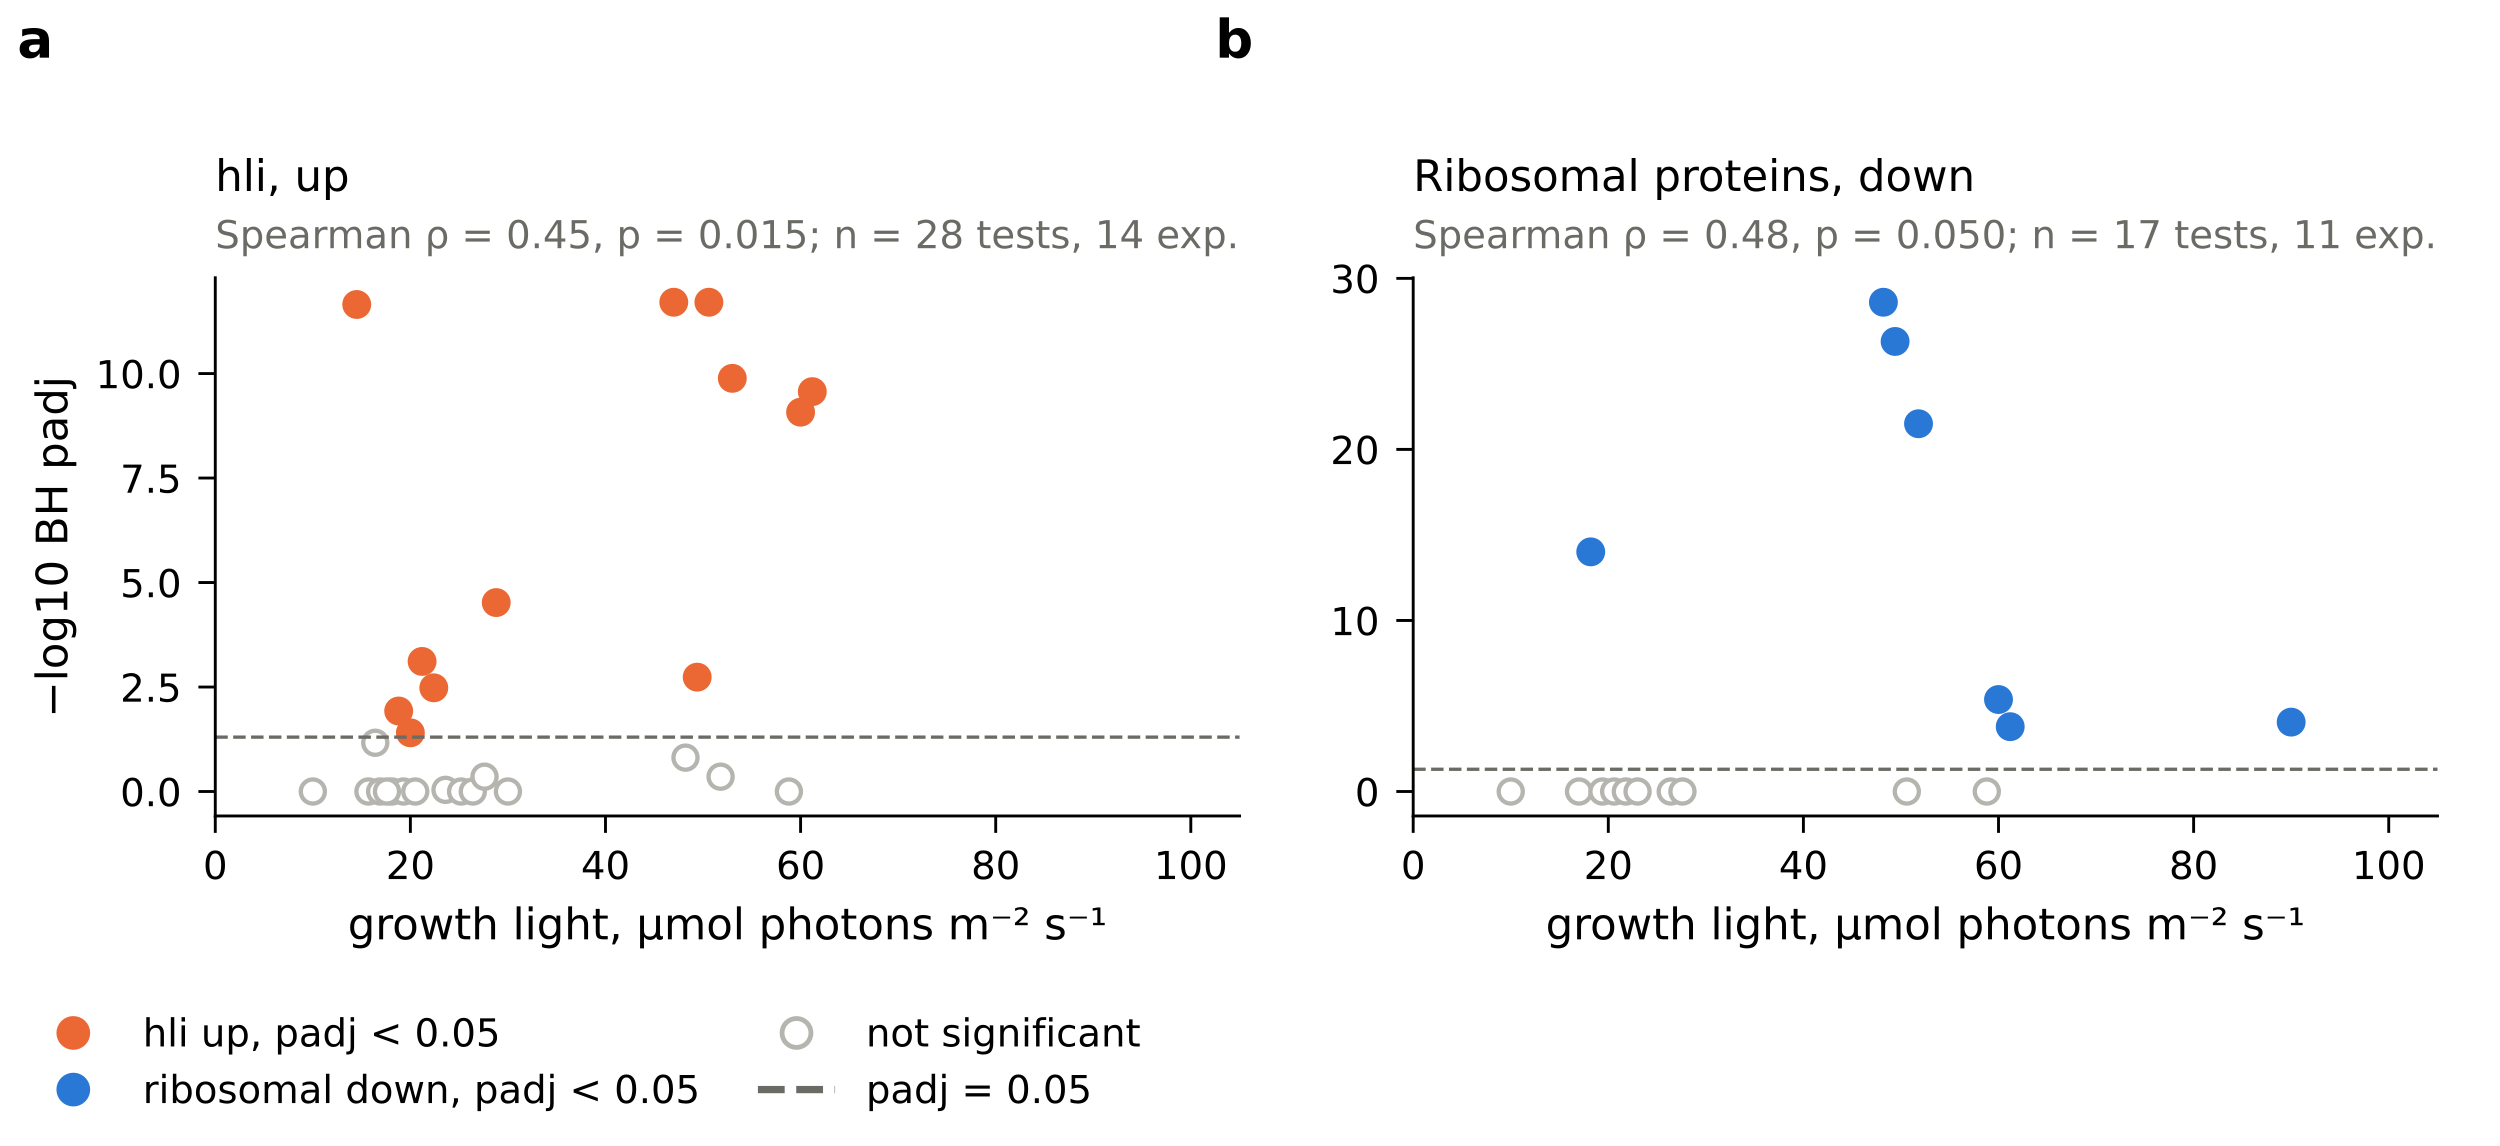
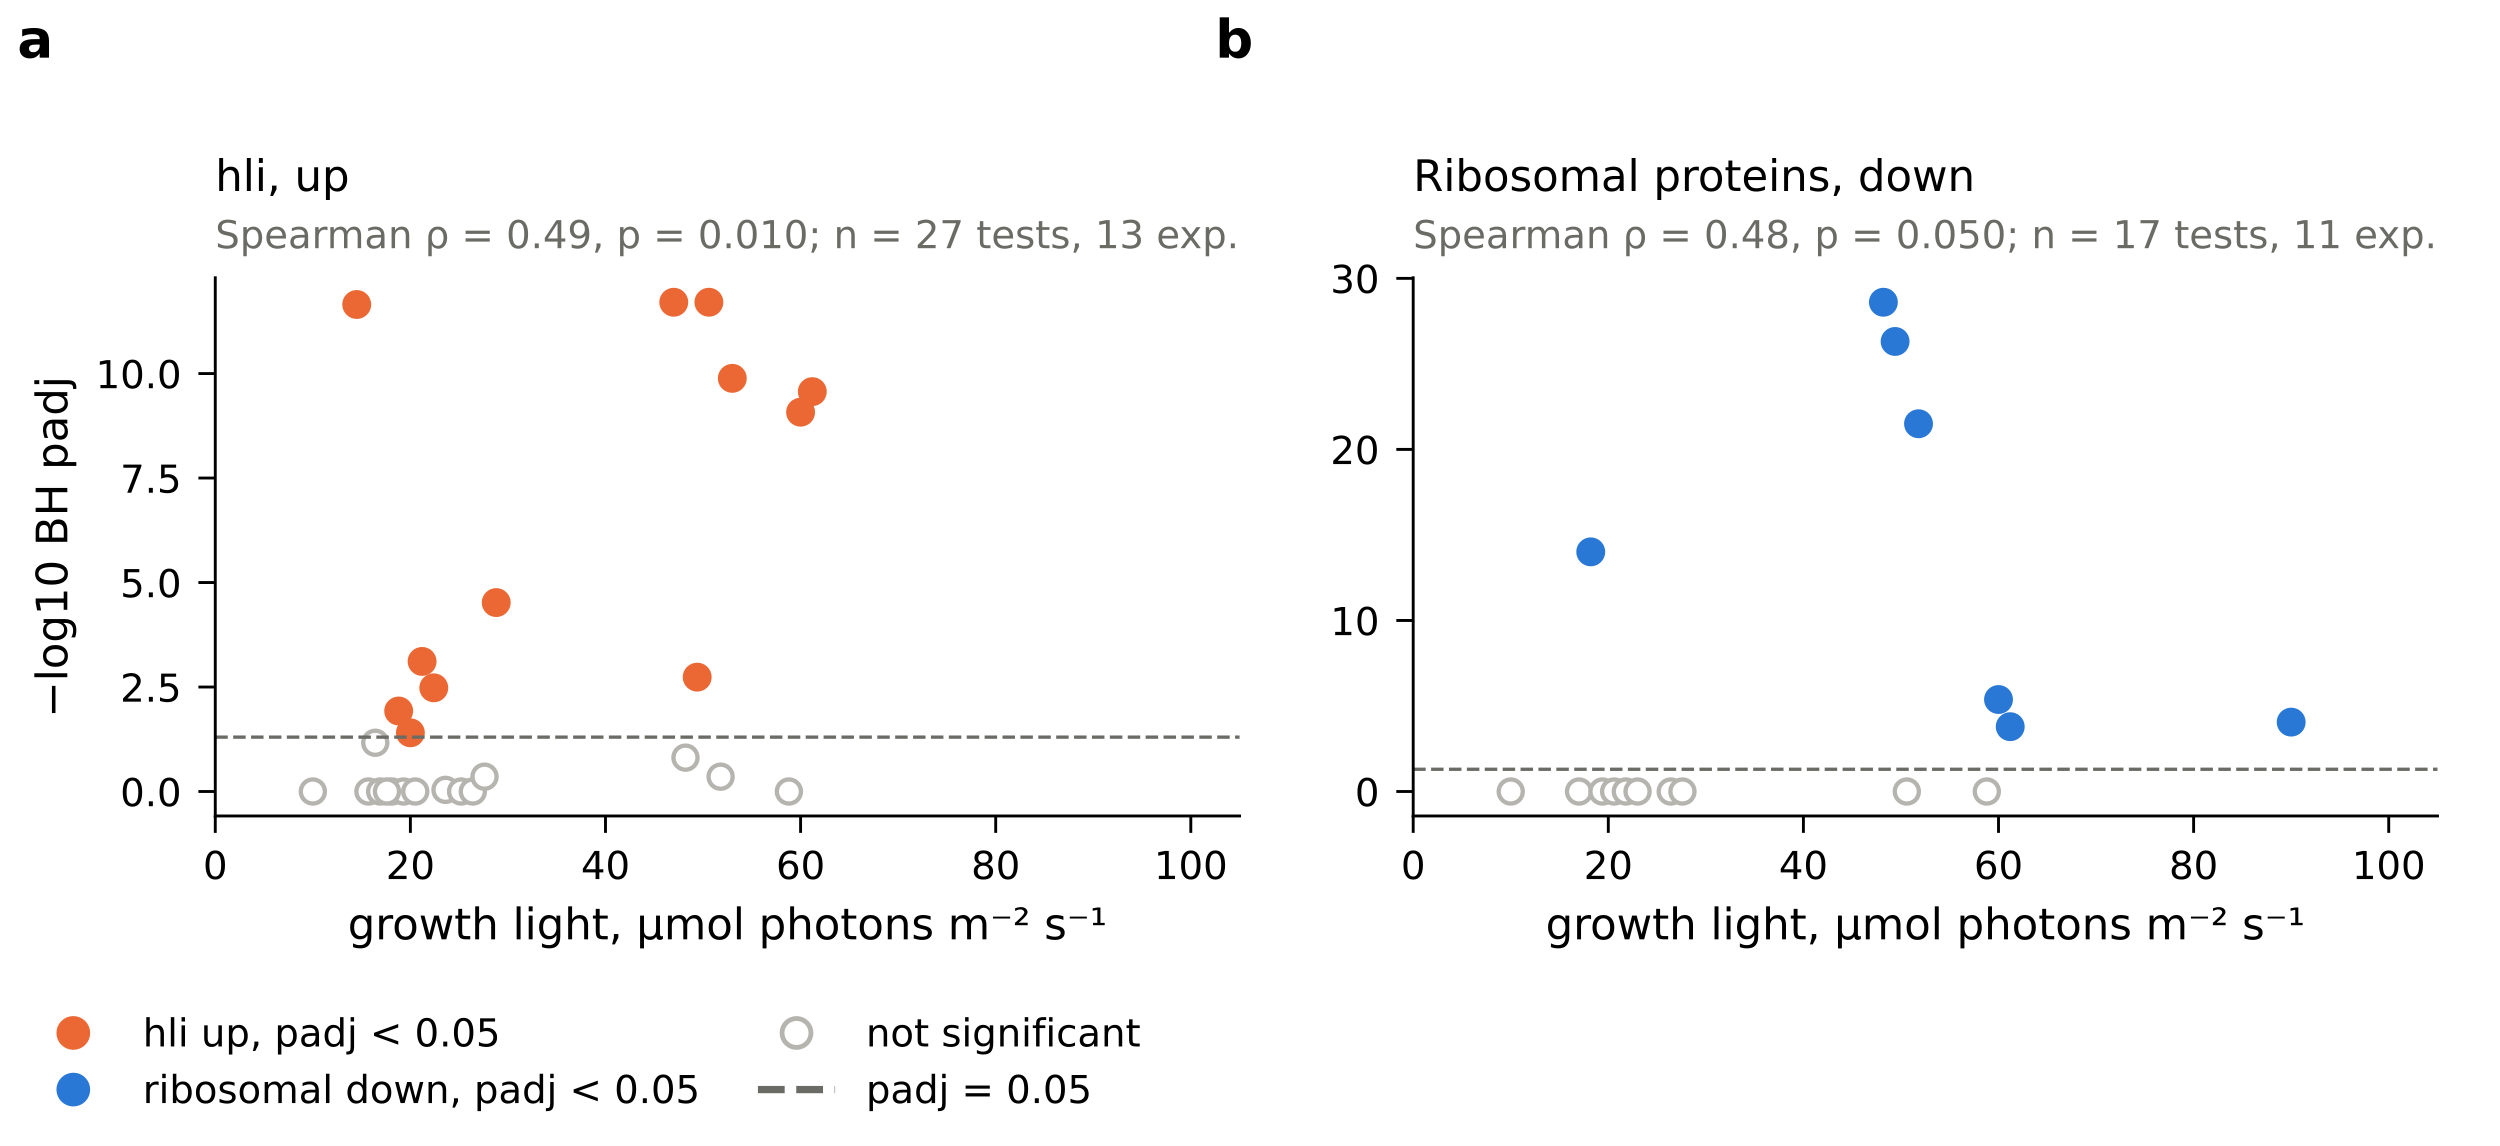
<svg xmlns="http://www.w3.org/2000/svg" xmlns:xlink="http://www.w3.org/1999/xlink" width="518.4pt" height="237.6pt" viewBox="0 0 518.4 237.6" version="1.1">
  <defs>
    <style type="text/css">*{stroke-linejoin: round; stroke-linecap: butt}</style>
  </defs>
  <g id="figure_1">
    <g id="patch_1">
      <path d="M 0 237.6  L 518.4 237.6  L 518.4 0  L 0 0  z " style="fill: #ffffff" />
    </g>
    <g id="axes_1">
      <g id="patch_2">
        <path d="M 44.64 169.2  L 257.04 169.2  L 257.04 57.6  L 44.64 57.6  z " style="fill: #ffffff" />
      </g>
      <g id="matplotlib.axis_1">
        <g id="xtick_1">
          <g id="line2d_1">
            <defs>
-               <path id="m19174df1f2" d="M 0 0  L 0 3.5  " style="stroke: #000000; stroke-width: 0.6" />
+               <path id="m0b1d2352df" d="M 0 0  L 0 3.5  " style="stroke: #000000; stroke-width: 0.6" />
            </defs>
            <g>
-               <use xlink:href="#m19174df1f2" x="44.64" y="169.2" style="stroke: #000000; stroke-width: 0.6" />
+               <use xlink:href="#m0b1d2352df" x="44.64" y="169.2" style="stroke: #000000; stroke-width: 0.6" />
            </g>
          </g>
          <g id="text_1">
            <text style="font-size: 8px; font-family: 'DejaVu Sans'; text-anchor: middle" x="44.64" y="182.279" transform="rotate(-0 44.64 182.2788)">0</text>
          </g>
        </g>
        <g id="xtick_2">
          <g id="line2d_2">
            <g>
-               <use xlink:href="#m19174df1f2" x="85.097" y="169.2" style="stroke: #000000; stroke-width: 0.6" />
+               <use xlink:href="#m0b1d2352df" x="85.097" y="169.2" style="stroke: #000000; stroke-width: 0.6" />
            </g>
          </g>
          <g id="text_2">
            <text style="font-size: 8px; font-family: 'DejaVu Sans'; text-anchor: middle" x="85.097" y="182.279" transform="rotate(-0 85.09714 182.2788)">20</text>
          </g>
        </g>
        <g id="xtick_3">
          <g id="line2d_3">
            <g>
-               <use xlink:href="#m19174df1f2" x="125.554" y="169.2" style="stroke: #000000; stroke-width: 0.6" />
+               <use xlink:href="#m0b1d2352df" x="125.554" y="169.2" style="stroke: #000000; stroke-width: 0.6" />
            </g>
          </g>
          <g id="text_3">
            <text style="font-size: 8px; font-family: 'DejaVu Sans'; text-anchor: middle" x="125.554" y="182.279" transform="rotate(-0 125.5543 182.2788)">40</text>
          </g>
        </g>
        <g id="xtick_4">
          <g id="line2d_4">
            <g>
-               <use xlink:href="#m19174df1f2" x="166.011" y="169.2" style="stroke: #000000; stroke-width: 0.6" />
+               <use xlink:href="#m0b1d2352df" x="166.011" y="169.2" style="stroke: #000000; stroke-width: 0.6" />
            </g>
          </g>
          <g id="text_4">
            <text style="font-size: 8px; font-family: 'DejaVu Sans'; text-anchor: middle" x="166.011" y="182.279" transform="rotate(-0 166.0114 182.2788)">60</text>
          </g>
        </g>
        <g id="xtick_5">
          <g id="line2d_5">
            <g>
-               <use xlink:href="#m19174df1f2" x="206.469" y="169.2" style="stroke: #000000; stroke-width: 0.6" />
+               <use xlink:href="#m0b1d2352df" x="206.469" y="169.2" style="stroke: #000000; stroke-width: 0.6" />
            </g>
          </g>
          <g id="text_5">
            <text style="font-size: 8px; font-family: 'DejaVu Sans'; text-anchor: middle" x="206.469" y="182.279" transform="rotate(-0 206.4686 182.2788)">80</text>
          </g>
        </g>
        <g id="xtick_6">
          <g id="line2d_6">
            <g>
-               <use xlink:href="#m19174df1f2" x="246.926" y="169.2" style="stroke: #000000; stroke-width: 0.6" />
+               <use xlink:href="#m0b1d2352df" x="246.926" y="169.2" style="stroke: #000000; stroke-width: 0.6" />
            </g>
          </g>
          <g id="text_6">
            <text style="font-size: 8px; font-family: 'DejaVu Sans'; text-anchor: middle" x="246.926" y="182.279" transform="rotate(-0 246.9257 182.2788)">100</text>
          </g>
        </g>
        <g id="text_7">
          <text style="font-size: 9px; font-family: 'DejaVu Sans'; text-anchor: middle" x="150.84" y="194.781" transform="rotate(-0 150.84 194.7811)">growth light, µmol photons m⁻² s⁻¹</text>
        </g>
      </g>
      <g id="matplotlib.axis_2">
        <g id="ytick_1">
          <g id="line2d_7">
            <defs>
-               <path id="m9c9ecb4fbe" d="M 0 0  L -3.5 0  " style="stroke: #000000; stroke-width: 0.6" />
+               <path id="mcfc37cfea8" d="M 0 0  L -3.5 0  " style="stroke: #000000; stroke-width: 0.6" />
            </defs>
            <g>
-               <use xlink:href="#m9c9ecb4fbe" x="44.64" y="164.127" style="stroke: #000000; stroke-width: 0.6" />
+               <use xlink:href="#mcfc37cfea8" x="44.64" y="164.127" style="stroke: #000000; stroke-width: 0.6" />
            </g>
          </g>
          <g id="text_8">
            <text style="font-size: 8px; font-family: 'DejaVu Sans'; text-anchor: end" x="37.64" y="167.167" transform="rotate(-0 37.64 167.1666)">0.0</text>
          </g>
        </g>
        <g id="ytick_2">
          <g id="line2d_8">
            <g>
-               <use xlink:href="#m9c9ecb4fbe" x="44.64" y="142.461" style="stroke: #000000; stroke-width: 0.6" />
+               <use xlink:href="#mcfc37cfea8" x="44.64" y="142.461" style="stroke: #000000; stroke-width: 0.6" />
            </g>
          </g>
          <g id="text_9">
            <text style="font-size: 8px; font-family: 'DejaVu Sans'; text-anchor: end" x="37.64" y="145.5" transform="rotate(-0 37.64 145.5002)">2.5</text>
          </g>
        </g>
        <g id="ytick_3">
          <g id="line2d_9">
            <g>
-               <use xlink:href="#m9c9ecb4fbe" x="44.64" y="120.794" style="stroke: #000000; stroke-width: 0.6" />
+               <use xlink:href="#mcfc37cfea8" x="44.64" y="120.794" style="stroke: #000000; stroke-width: 0.6" />
            </g>
          </g>
          <g id="text_10">
            <text style="font-size: 8px; font-family: 'DejaVu Sans'; text-anchor: end" x="37.64" y="123.834" transform="rotate(-0 37.64 123.8338)">5.0</text>
          </g>
        </g>
        <g id="ytick_4">
          <g id="line2d_10">
            <g>
-               <use xlink:href="#m9c9ecb4fbe" x="44.64" y="99.128" style="stroke: #000000; stroke-width: 0.6" />
+               <use xlink:href="#mcfc37cfea8" x="44.64" y="99.128" style="stroke: #000000; stroke-width: 0.6" />
            </g>
          </g>
          <g id="text_11">
            <text style="font-size: 8px; font-family: 'DejaVu Sans'; text-anchor: end" x="37.64" y="102.167" transform="rotate(-0 37.64 102.1673)">7.5</text>
          </g>
        </g>
        <g id="ytick_5">
          <g id="line2d_11">
            <g>
-               <use xlink:href="#m9c9ecb4fbe" x="44.64" y="77.461" style="stroke: #000000; stroke-width: 0.6" />
+               <use xlink:href="#mcfc37cfea8" x="44.64" y="77.461" style="stroke: #000000; stroke-width: 0.6" />
            </g>
          </g>
          <g id="text_12">
            <text style="font-size: 8px; font-family: 'DejaVu Sans'; text-anchor: end" x="37.64" y="80.501" transform="rotate(-0 37.64 80.50087)">10.0</text>
          </g>
        </g>
        <g id="text_13">
          <text style="font-size: 9px; font-family: 'DejaVu Sans'; text-anchor: middle" x="13.956" y="113.4" transform="rotate(-90 13.95578 113.4)">−log10 BH padj</text>
        </g>
      </g>
      <g id="line2d_12">
        <defs>
-           <path id="m9f25587725" d="M 0 2.5  C 0.663 2.5 1.299 2.237 1.768 1.768  C 2.237 1.299 2.5 0.663 2.5 0  C 2.5 -0.663 2.237 -1.299 1.768 -1.768  C 1.299 -2.237 0.663 -2.5 0 -2.5  C -0.663 -2.5 -1.299 -2.237 -1.768 -1.768  C -2.237 -1.299 -2.5 -0.663 -2.5 0  C -2.5 0.663 -2.237 1.299 -1.768 1.768  C -1.299 2.237 -0.663 2.5 0 2.5  z " style="stroke: #eb6834" />
-         </defs>
-         <g clip-path="url(#p906bec65ec)">
-           <use xlink:href="#m9f25587725" x="73.971" y="63.139" style="fill: #eb6834; stroke: #eb6834" />
-           <use xlink:href="#m9f25587725" x="82.67" y="147.436" style="fill: #eb6834; stroke: #eb6834" />
-           <use xlink:href="#m9f25587725" x="85.097" y="151.954" style="fill: #eb6834; stroke: #eb6834" />
-           <use xlink:href="#m9f25587725" x="87.525" y="137.154" style="fill: #eb6834; stroke: #eb6834" />
-           <use xlink:href="#m9f25587725" x="89.952" y="142.627" style="fill: #eb6834; stroke: #eb6834" />
-           <use xlink:href="#m9f25587725" x="102.898" y="124.949" style="fill: #eb6834; stroke: #eb6834" />
-           <use xlink:href="#m9f25587725" x="139.714" y="62.673" style="fill: #eb6834; stroke: #eb6834" />
-           <use xlink:href="#m9f25587725" x="144.569" y="140.413" style="fill: #eb6834; stroke: #eb6834" />
-           <use xlink:href="#m9f25587725" x="146.997" y="62.673" style="fill: #eb6834; stroke: #eb6834" />
-           <use xlink:href="#m9f25587725" x="151.851" y="78.454" style="fill: #eb6834; stroke: #eb6834" />
-           <use xlink:href="#m9f25587725" x="166.011" y="85.471" style="fill: #eb6834; stroke: #eb6834" />
-           <use xlink:href="#m9f25587725" x="168.439" y="81.21" style="fill: #eb6834; stroke: #eb6834" />
+           <path id="m782dbaec80" d="M 0 2.5  C 0.663 2.5 1.299 2.237 1.768 1.768  C 2.237 1.299 2.5 0.663 2.5 0  C 2.5 -0.663 2.237 -1.299 1.768 -1.768  C 1.299 -2.237 0.663 -2.5 0 -2.5  C -0.663 -2.5 -1.299 -2.237 -1.768 -1.768  C -2.237 -1.299 -2.5 -0.663 -2.5 0  C -2.5 0.663 -2.237 1.299 -1.768 1.768  C -1.299 2.237 -0.663 2.5 0 2.5  z " style="stroke: #eb6834" />
+         </defs>
+         <g clip-path="url(#pfc46a95f92)">
+           <use xlink:href="#m782dbaec80" x="73.971" y="63.139" style="fill: #eb6834; stroke: #eb6834" />
+           <use xlink:href="#m782dbaec80" x="82.67" y="147.436" style="fill: #eb6834; stroke: #eb6834" />
+           <use xlink:href="#m782dbaec80" x="85.097" y="151.954" style="fill: #eb6834; stroke: #eb6834" />
+           <use xlink:href="#m782dbaec80" x="87.525" y="137.154" style="fill: #eb6834; stroke: #eb6834" />
+           <use xlink:href="#m782dbaec80" x="89.952" y="142.627" style="fill: #eb6834; stroke: #eb6834" />
+           <use xlink:href="#m782dbaec80" x="102.898" y="124.949" style="fill: #eb6834; stroke: #eb6834" />
+           <use xlink:href="#m782dbaec80" x="139.714" y="62.673" style="fill: #eb6834; stroke: #eb6834" />
+           <use xlink:href="#m782dbaec80" x="144.569" y="140.413" style="fill: #eb6834; stroke: #eb6834" />
+           <use xlink:href="#m782dbaec80" x="146.997" y="62.673" style="fill: #eb6834; stroke: #eb6834" />
+           <use xlink:href="#m782dbaec80" x="151.851" y="78.454" style="fill: #eb6834; stroke: #eb6834" />
+           <use xlink:href="#m782dbaec80" x="166.011" y="85.471" style="fill: #eb6834; stroke: #eb6834" />
+           <use xlink:href="#m782dbaec80" x="168.439" y="81.21" style="fill: #eb6834; stroke: #eb6834" />
        </g>
      </g>
      <g id="line2d_13">
        <defs>
-           <path id="m7e6388e0c8" d="M 0 2.5  C 0.663 2.5 1.299 2.237 1.768 1.768  C 2.237 1.299 2.5 0.663 2.5 0  C 2.5 -0.663 2.237 -1.299 1.768 -1.768  C 1.299 -2.237 0.663 -2.5 0 -2.5  C -0.663 -2.5 -1.299 -2.237 -1.768 -1.768  C -2.237 -1.299 -2.5 -0.663 -2.5 0  C -2.5 0.663 -2.237 1.299 -1.768 1.768  C -1.299 2.237 -0.663 2.5 0 2.5  z " style="stroke: #b5b4ae; stroke-width: 0.9" />
-         </defs>
-         <g clip-path="url(#p906bec65ec)">
-           <use xlink:href="#m7e6388e0c8" x="64.869" y="164.127" style="fill: #ffffff; stroke: #b5b4ae; stroke-width: 0.9" />
-           <use xlink:href="#m7e6388e0c8" x="76.399" y="164.127" style="fill: #ffffff; stroke: #b5b4ae; stroke-width: 0.9" />
-           <use xlink:href="#m7e6388e0c8" x="78.826" y="164.127" style="fill: #ffffff; stroke: #b5b4ae; stroke-width: 0.9" />
-           <use xlink:href="#m7e6388e0c8" x="81.254" y="164.127" style="fill: #ffffff; stroke: #b5b4ae; stroke-width: 0.9" />
-           <use xlink:href="#m7e6388e0c8" x="83.681" y="164.127" style="fill: #ffffff; stroke: #b5b4ae; stroke-width: 0.9" />
-           <use xlink:href="#m7e6388e0c8" x="86.109" y="164.127" style="fill: #ffffff; stroke: #b5b4ae; stroke-width: 0.9" />
-           <use xlink:href="#m7e6388e0c8" x="77.815" y="154.02" style="fill: #ffffff; stroke: #b5b4ae; stroke-width: 0.9" />
-           <use xlink:href="#m7e6388e0c8" x="80.242" y="164.127" style="fill: #ffffff; stroke: #b5b4ae; stroke-width: 0.9" />
-           <use xlink:href="#m7e6388e0c8" x="92.379" y="163.784" style="fill: #ffffff; stroke: #b5b4ae; stroke-width: 0.9" />
-           <use xlink:href="#m7e6388e0c8" x="95.616" y="164.127" style="fill: #ffffff; stroke: #b5b4ae; stroke-width: 0.9" />
-           <use xlink:href="#m7e6388e0c8" x="98.043" y="164.127" style="fill: #ffffff; stroke: #b5b4ae; stroke-width: 0.9" />
-           <use xlink:href="#m7e6388e0c8" x="100.471" y="161.053" style="fill: #ffffff; stroke: #b5b4ae; stroke-width: 0.9" />
-           <use xlink:href="#m7e6388e0c8" x="105.326" y="164.127" style="fill: #ffffff; stroke: #b5b4ae; stroke-width: 0.9" />
-           <use xlink:href="#m7e6388e0c8" x="142.142" y="157.104" style="fill: #ffffff; stroke: #b5b4ae; stroke-width: 0.9" />
-           <use xlink:href="#m7e6388e0c8" x="149.424" y="161.053" style="fill: #ffffff; stroke: #b5b4ae; stroke-width: 0.9" />
-           <use xlink:href="#m7e6388e0c8" x="163.584" y="164.127" style="fill: #ffffff; stroke: #b5b4ae; stroke-width: 0.9" />
+           <path id="m2974e08257" d="M 0 2.5  C 0.663 2.5 1.299 2.237 1.768 1.768  C 2.237 1.299 2.5 0.663 2.5 0  C 2.5 -0.663 2.237 -1.299 1.768 -1.768  C 1.299 -2.237 0.663 -2.5 0 -2.5  C -0.663 -2.5 -1.299 -2.237 -1.768 -1.768  C -2.237 -1.299 -2.5 -0.663 -2.5 0  C -2.5 0.663 -2.237 1.299 -1.768 1.768  C -1.299 2.237 -0.663 2.5 0 2.5  z " style="stroke: #b5b4ae; stroke-width: 0.9" />
+         </defs>
+         <g clip-path="url(#pfc46a95f92)">
+           <use xlink:href="#m2974e08257" x="64.869" y="164.127" style="fill: #ffffff; stroke: #b5b4ae; stroke-width: 0.9" />
+           <use xlink:href="#m2974e08257" x="76.399" y="164.127" style="fill: #ffffff; stroke: #b5b4ae; stroke-width: 0.9" />
+           <use xlink:href="#m2974e08257" x="78.826" y="164.127" style="fill: #ffffff; stroke: #b5b4ae; stroke-width: 0.9" />
+           <use xlink:href="#m2974e08257" x="81.254" y="164.127" style="fill: #ffffff; stroke: #b5b4ae; stroke-width: 0.9" />
+           <use xlink:href="#m2974e08257" x="83.681" y="164.127" style="fill: #ffffff; stroke: #b5b4ae; stroke-width: 0.9" />
+           <use xlink:href="#m2974e08257" x="86.109" y="164.127" style="fill: #ffffff; stroke: #b5b4ae; stroke-width: 0.9" />
+           <use xlink:href="#m2974e08257" x="77.815" y="154.02" style="fill: #ffffff; stroke: #b5b4ae; stroke-width: 0.9" />
+           <use xlink:href="#m2974e08257" x="80.242" y="164.127" style="fill: #ffffff; stroke: #b5b4ae; stroke-width: 0.9" />
+           <use xlink:href="#m2974e08257" x="92.379" y="163.784" style="fill: #ffffff; stroke: #b5b4ae; stroke-width: 0.9" />
+           <use xlink:href="#m2974e08257" x="95.616" y="164.127" style="fill: #ffffff; stroke: #b5b4ae; stroke-width: 0.9" />
+           <use xlink:href="#m2974e08257" x="98.043" y="164.127" style="fill: #ffffff; stroke: #b5b4ae; stroke-width: 0.9" />
+           <use xlink:href="#m2974e08257" x="100.471" y="161.053" style="fill: #ffffff; stroke: #b5b4ae; stroke-width: 0.9" />
+           <use xlink:href="#m2974e08257" x="142.142" y="157.104" style="fill: #ffffff; stroke: #b5b4ae; stroke-width: 0.9" />
+           <use xlink:href="#m2974e08257" x="149.424" y="161.053" style="fill: #ffffff; stroke: #b5b4ae; stroke-width: 0.9" />
+           <use xlink:href="#m2974e08257" x="163.584" y="164.127" style="fill: #ffffff; stroke: #b5b4ae; stroke-width: 0.9" />
        </g>
      </g>
      <g id="line2d_14">
-         <path d="M 44.64 152.852  L 257.04 152.852  " clip-path="url(#p906bec65ec)" style="fill: none; stroke-dasharray: 2.59,1.12; stroke-dashoffset: 0; stroke: #6b6b66; stroke-width: 0.7" />
+         <path d="M 44.64 152.852  L 257.04 152.852  " clip-path="url(#pfc46a95f92)" style="fill: none; stroke-dasharray: 2.59,1.12; stroke-dashoffset: 0; stroke: #6b6b66; stroke-width: 0.7" />
      </g>
      <g id="patch_3">
        <path d="M 44.64 169.2  L 44.64 57.6  " style="fill: none; stroke: #000000; stroke-width: 0.6; stroke-linejoin: miter; stroke-linecap: square" />
      </g>
      <g id="patch_4">
        <path d="M 44.64 169.2  L 257.04 169.2  " style="fill: none; stroke: #000000; stroke-width: 0.6; stroke-linejoin: miter; stroke-linecap: square" />
      </g>
      <g id="text_14">
-         <text style="font-size: 8px; font-family: 'DejaVu Sans'; text-anchor: start; fill: #6b6b66" x="44.64" y="51.472" transform="rotate(-0 44.64 51.47225)">Spearman ρ = 0.45, p = 0.015; n = 28 tests, 14 exp.</text>
+         <text style="font-size: 8px; font-family: 'DejaVu Sans'; text-anchor: start; fill: #6b6b66" x="44.64" y="51.472" transform="rotate(-0 44.64 51.47225)">Spearman ρ = 0.49, p = 0.010; n = 27 tests, 13 exp.</text>
      </g>
      <g id="text_15">
        <text style="font-size: 9px; font-family: 'DejaVu Sans'; text-anchor: start" x="44.64" y="39.6" transform="rotate(-0 44.64 39.6)">hli, up</text>
      </g>
    </g>
    <g id="axes_2">
      <g id="patch_5">
        <path d="M 293.04 169.2  L 505.44 169.2  L 505.44 57.6  L 293.04 57.6  z " style="fill: #ffffff" />
      </g>
      <g id="matplotlib.axis_3">
        <g id="xtick_7">
          <g id="line2d_15">
            <g>
-               <use xlink:href="#m19174df1f2" x="293.04" y="169.2" style="stroke: #000000; stroke-width: 0.6" />
+               <use xlink:href="#m0b1d2352df" x="293.04" y="169.2" style="stroke: #000000; stroke-width: 0.6" />
            </g>
          </g>
          <g id="text_16">
            <text style="font-size: 8px; font-family: 'DejaVu Sans'; text-anchor: middle" x="293.04" y="182.279" transform="rotate(-0 293.04 182.2788)">0</text>
          </g>
        </g>
        <g id="xtick_8">
          <g id="line2d_16">
            <g>
-               <use xlink:href="#m19174df1f2" x="333.497" y="169.2" style="stroke: #000000; stroke-width: 0.6" />
+               <use xlink:href="#m0b1d2352df" x="333.497" y="169.2" style="stroke: #000000; stroke-width: 0.6" />
            </g>
          </g>
          <g id="text_17">
            <text style="font-size: 8px; font-family: 'DejaVu Sans'; text-anchor: middle" x="333.497" y="182.279" transform="rotate(-0 333.4971 182.2788)">20</text>
          </g>
        </g>
        <g id="xtick_9">
          <g id="line2d_17">
            <g>
-               <use xlink:href="#m19174df1f2" x="373.954" y="169.2" style="stroke: #000000; stroke-width: 0.6" />
+               <use xlink:href="#m0b1d2352df" x="373.954" y="169.2" style="stroke: #000000; stroke-width: 0.6" />
            </g>
          </g>
          <g id="text_18">
            <text style="font-size: 8px; font-family: 'DejaVu Sans'; text-anchor: middle" x="373.954" y="182.279" transform="rotate(-0 373.9543 182.2788)">40</text>
          </g>
        </g>
        <g id="xtick_10">
          <g id="line2d_18">
            <g>
-               <use xlink:href="#m19174df1f2" x="414.411" y="169.2" style="stroke: #000000; stroke-width: 0.6" />
+               <use xlink:href="#m0b1d2352df" x="414.411" y="169.2" style="stroke: #000000; stroke-width: 0.6" />
            </g>
          </g>
          <g id="text_19">
            <text style="font-size: 8px; font-family: 'DejaVu Sans'; text-anchor: middle" x="414.411" y="182.279" transform="rotate(-0 414.4114 182.2788)">60</text>
          </g>
        </g>
        <g id="xtick_11">
          <g id="line2d_19">
            <g>
-               <use xlink:href="#m19174df1f2" x="454.869" y="169.2" style="stroke: #000000; stroke-width: 0.6" />
+               <use xlink:href="#m0b1d2352df" x="454.869" y="169.2" style="stroke: #000000; stroke-width: 0.6" />
            </g>
          </g>
          <g id="text_20">
            <text style="font-size: 8px; font-family: 'DejaVu Sans'; text-anchor: middle" x="454.869" y="182.279" transform="rotate(-0 454.8686 182.2788)">80</text>
          </g>
        </g>
        <g id="xtick_12">
          <g id="line2d_20">
            <g>
-               <use xlink:href="#m19174df1f2" x="495.326" y="169.2" style="stroke: #000000; stroke-width: 0.6" />
+               <use xlink:href="#m0b1d2352df" x="495.326" y="169.2" style="stroke: #000000; stroke-width: 0.6" />
            </g>
          </g>
          <g id="text_21">
            <text style="font-size: 8px; font-family: 'DejaVu Sans'; text-anchor: middle" x="495.326" y="182.279" transform="rotate(-0 495.3257 182.2788)">100</text>
          </g>
        </g>
        <g id="text_22">
          <text style="font-size: 9px; font-family: 'DejaVu Sans'; text-anchor: middle" x="399.24" y="194.781" transform="rotate(-0 399.24 194.7811)">growth light, µmol photons m⁻² s⁻¹</text>
        </g>
      </g>
      <g id="matplotlib.axis_4">
        <g id="ytick_6">
          <g id="line2d_21">
            <g>
-               <use xlink:href="#m9c9ecb4fbe" x="293.04" y="164.127" style="stroke: #000000; stroke-width: 0.6" />
+               <use xlink:href="#mcfc37cfea8" x="293.04" y="164.127" style="stroke: #000000; stroke-width: 0.6" />
            </g>
          </g>
          <g id="text_23">
            <text style="font-size: 8px; font-family: 'DejaVu Sans'; text-anchor: end" x="286.04" y="167.167" transform="rotate(-0 286.04 167.1666)">0</text>
          </g>
        </g>
        <g id="ytick_7">
          <g id="line2d_22">
            <g>
-               <use xlink:href="#m9c9ecb4fbe" x="293.04" y="128.658" style="stroke: #000000; stroke-width: 0.6" />
+               <use xlink:href="#mcfc37cfea8" x="293.04" y="128.658" style="stroke: #000000; stroke-width: 0.6" />
            </g>
          </g>
          <g id="text_24">
            <text style="font-size: 8px; font-family: 'DejaVu Sans'; text-anchor: end" x="286.04" y="131.697" transform="rotate(-0 286.04 131.6971)">10</text>
          </g>
        </g>
        <g id="ytick_8">
          <g id="line2d_23">
            <g>
-               <use xlink:href="#m9c9ecb4fbe" x="293.04" y="93.188" style="stroke: #000000; stroke-width: 0.6" />
+               <use xlink:href="#mcfc37cfea8" x="293.04" y="93.188" style="stroke: #000000; stroke-width: 0.6" />
            </g>
          </g>
          <g id="text_25">
            <text style="font-size: 8px; font-family: 'DejaVu Sans'; text-anchor: end" x="286.04" y="96.227" transform="rotate(-0 286.04 96.22748)">20</text>
          </g>
        </g>
        <g id="ytick_9">
          <g id="line2d_24">
            <g>
-               <use xlink:href="#m9c9ecb4fbe" x="293.04" y="57.719" style="stroke: #000000; stroke-width: 0.6" />
+               <use xlink:href="#mcfc37cfea8" x="293.04" y="57.719" style="stroke: #000000; stroke-width: 0.6" />
            </g>
          </g>
          <g id="text_26">
            <text style="font-size: 8px; font-family: 'DejaVu Sans'; text-anchor: end" x="286.04" y="60.758" transform="rotate(-0 286.04 60.75789)">30</text>
          </g>
        </g>
      </g>
      <g id="line2d_25">
        <defs>
-           <path id="m29e31eb218" d="M 0 2.5  C 0.663 2.5 1.299 2.237 1.768 1.768  C 2.237 1.299 2.5 0.663 2.5 0  C 2.5 -0.663 2.237 -1.299 1.768 -1.768  C 1.299 -2.237 0.663 -2.5 0 -2.5  C -0.663 -2.5 -1.299 -2.237 -1.768 -1.768  C -2.237 -1.299 -2.5 -0.663 -2.5 0  C -2.5 0.663 -2.237 1.299 -1.768 1.768  C -1.299 2.237 -0.663 2.5 0 2.5  z " style="stroke: #2a78d6" />
-         </defs>
-         <g clip-path="url(#p8617072511)">
-           <use xlink:href="#m29e31eb218" x="329.856" y="114.433" style="fill: #2a78d6; stroke: #2a78d6" />
-           <use xlink:href="#m29e31eb218" x="390.542" y="62.673" style="fill: #2a78d6; stroke: #2a78d6" />
-           <use xlink:href="#m29e31eb218" x="392.969" y="70.805" style="fill: #2a78d6; stroke: #2a78d6" />
-           <use xlink:href="#m29e31eb218" x="397.824" y="87.869" style="fill: #2a78d6; stroke: #2a78d6" />
-           <use xlink:href="#m29e31eb218" x="414.411" y="145.054" style="fill: #2a78d6; stroke: #2a78d6" />
-           <use xlink:href="#m29e31eb218" x="416.839" y="150.685" style="fill: #2a78d6; stroke: #2a78d6" />
-           <use xlink:href="#m29e31eb218" x="475.097" y="149.739" style="fill: #2a78d6; stroke: #2a78d6" />
+           <path id="m774613bc25" d="M 0 2.5  C 0.663 2.5 1.299 2.237 1.768 1.768  C 2.237 1.299 2.5 0.663 2.5 0  C 2.5 -0.663 2.237 -1.299 1.768 -1.768  C 1.299 -2.237 0.663 -2.5 0 -2.5  C -0.663 -2.5 -1.299 -2.237 -1.768 -1.768  C -2.237 -1.299 -2.5 -0.663 -2.5 0  C -2.5 0.663 -2.237 1.299 -1.768 1.768  C -1.299 2.237 -0.663 2.5 0 2.5  z " style="stroke: #2a78d6" />
+         </defs>
+         <g clip-path="url(#p7c6db86702)">
+           <use xlink:href="#m774613bc25" x="329.856" y="114.433" style="fill: #2a78d6; stroke: #2a78d6" />
+           <use xlink:href="#m774613bc25" x="390.542" y="62.673" style="fill: #2a78d6; stroke: #2a78d6" />
+           <use xlink:href="#m774613bc25" x="392.969" y="70.805" style="fill: #2a78d6; stroke: #2a78d6" />
+           <use xlink:href="#m774613bc25" x="397.824" y="87.869" style="fill: #2a78d6; stroke: #2a78d6" />
+           <use xlink:href="#m774613bc25" x="414.411" y="145.054" style="fill: #2a78d6; stroke: #2a78d6" />
+           <use xlink:href="#m774613bc25" x="416.839" y="150.685" style="fill: #2a78d6; stroke: #2a78d6" />
+           <use xlink:href="#m774613bc25" x="475.097" y="149.739" style="fill: #2a78d6; stroke: #2a78d6" />
        </g>
      </g>
      <g id="line2d_26">
-         <g clip-path="url(#p8617072511)">
-           <use xlink:href="#m7e6388e0c8" x="313.269" y="164.127" style="fill: #ffffff; stroke: #b5b4ae; stroke-width: 0.9" />
-           <use xlink:href="#m7e6388e0c8" x="327.429" y="164.127" style="fill: #ffffff; stroke: #b5b4ae; stroke-width: 0.9" />
-           <use xlink:href="#m7e6388e0c8" x="332.283" y="164.127" style="fill: #ffffff; stroke: #b5b4ae; stroke-width: 0.9" />
-           <use xlink:href="#m7e6388e0c8" x="334.711" y="164.127" style="fill: #ffffff; stroke: #b5b4ae; stroke-width: 0.9" />
-           <use xlink:href="#m7e6388e0c8" x="337.138" y="164.127" style="fill: #ffffff; stroke: #b5b4ae; stroke-width: 0.9" />
-           <use xlink:href="#m7e6388e0c8" x="339.566" y="164.127" style="fill: #ffffff; stroke: #b5b4ae; stroke-width: 0.9" />
-           <use xlink:href="#m7e6388e0c8" x="346.443" y="164.127" style="fill: #ffffff; stroke: #b5b4ae; stroke-width: 0.9" />
-           <use xlink:href="#m7e6388e0c8" x="348.871" y="164.127" style="fill: #ffffff; stroke: #b5b4ae; stroke-width: 0.9" />
-           <use xlink:href="#m7e6388e0c8" x="395.397" y="164.127" style="fill: #ffffff; stroke: #b5b4ae; stroke-width: 0.9" />
-           <use xlink:href="#m7e6388e0c8" x="411.984" y="164.127" style="fill: #ffffff; stroke: #b5b4ae; stroke-width: 0.9" />
+         <g clip-path="url(#p7c6db86702)">
+           <use xlink:href="#m2974e08257" x="313.269" y="164.127" style="fill: #ffffff; stroke: #b5b4ae; stroke-width: 0.9" />
+           <use xlink:href="#m2974e08257" x="327.429" y="164.127" style="fill: #ffffff; stroke: #b5b4ae; stroke-width: 0.9" />
+           <use xlink:href="#m2974e08257" x="332.283" y="164.127" style="fill: #ffffff; stroke: #b5b4ae; stroke-width: 0.9" />
+           <use xlink:href="#m2974e08257" x="334.711" y="164.127" style="fill: #ffffff; stroke: #b5b4ae; stroke-width: 0.9" />
+           <use xlink:href="#m2974e08257" x="337.138" y="164.127" style="fill: #ffffff; stroke: #b5b4ae; stroke-width: 0.9" />
+           <use xlink:href="#m2974e08257" x="339.566" y="164.127" style="fill: #ffffff; stroke: #b5b4ae; stroke-width: 0.9" />
+           <use xlink:href="#m2974e08257" x="346.443" y="164.127" style="fill: #ffffff; stroke: #b5b4ae; stroke-width: 0.9" />
+           <use xlink:href="#m2974e08257" x="348.871" y="164.127" style="fill: #ffffff; stroke: #b5b4ae; stroke-width: 0.9" />
+           <use xlink:href="#m2974e08257" x="395.397" y="164.127" style="fill: #ffffff; stroke: #b5b4ae; stroke-width: 0.9" />
+           <use xlink:href="#m2974e08257" x="411.984" y="164.127" style="fill: #ffffff; stroke: #b5b4ae; stroke-width: 0.9" />
        </g>
      </g>
      <g id="line2d_27">
-         <path d="M 293.04 159.513  L 505.44 159.513  " clip-path="url(#p8617072511)" style="fill: none; stroke-dasharray: 2.59,1.12; stroke-dashoffset: 0; stroke: #6b6b66; stroke-width: 0.7" />
+         <path d="M 293.04 159.513  L 505.44 159.513  " clip-path="url(#p7c6db86702)" style="fill: none; stroke-dasharray: 2.59,1.12; stroke-dashoffset: 0; stroke: #6b6b66; stroke-width: 0.7" />
      </g>
      <g id="patch_6">
        <path d="M 293.04 169.2  L 293.04 57.6  " style="fill: none; stroke: #000000; stroke-width: 0.6; stroke-linejoin: miter; stroke-linecap: square" />
      </g>
      <g id="patch_7">
        <path d="M 293.04 169.2  L 505.44 169.2  " style="fill: none; stroke: #000000; stroke-width: 0.6; stroke-linejoin: miter; stroke-linecap: square" />
      </g>
      <g id="text_27">
        <text style="font-size: 8px; font-family: 'DejaVu Sans'; text-anchor: start; fill: #6b6b66" x="293.04" y="51.472" transform="rotate(-0 293.04 51.47225)">Spearman ρ = 0.48, p = 0.050; n = 17 tests, 11 exp.</text>
      </g>
      <g id="text_28">
        <text style="font-size: 9px; font-family: 'DejaVu Sans'; text-anchor: start" x="293.04" y="39.6" transform="rotate(-0 293.04 39.6)">Ribosomal proteins, down</text>
      </g>
    </g>
    <g id="text_29">
      <text style="font-weight: 700; font-size: 11px; font-family: 'DejaVu Sans'; text-anchor: start" x="3.6" y="11.958" transform="rotate(-0 3.6 11.95828)">a</text>
    </g>
    <g id="text_30">
      <text style="font-weight: 700; font-size: 11px; font-family: 'DejaVu Sans'; text-anchor: start" x="252" y="11.958" transform="rotate(-0 252 11.95828)">b</text>
    </g>
    <g id="legend_1">
      <g id="line2d_28">
        <defs>
-           <path id="m5e9b2bdb70" d="M 0 3  C 0.796 3 1.559 2.684 2.121 2.121  C 2.684 1.559 3 0.796 3 0  C 3 -0.796 2.684 -1.559 2.121 -2.121  C 1.559 -2.684 0.796 -3 0 -3  C -0.796 -3 -1.559 -2.684 -2.121 -2.121  C -2.684 -1.559 -3 -0.796 -3 0  C -3 0.796 -2.684 1.559 -2.121 2.121  C -1.559 2.684 -0.796 3 0 3  z " style="stroke: #eb6834" />
+           <path id="ma315937f53" d="M 0 3  C 0.796 3 1.559 2.684 2.121 2.121  C 2.684 1.559 3 0.796 3 0  C 3 -0.796 2.684 -1.559 2.121 -2.121  C 1.559 -2.684 0.796 -3 0 -3  C -0.796 -3 -1.559 -2.684 -2.121 -2.121  C -2.684 -1.559 -3 -0.796 -3 0  C -3 0.796 -2.684 1.559 -2.121 2.121  C -1.559 2.684 -0.796 3 0 3  z " style="stroke: #eb6834" />
        </defs>
        <g>
-           <use xlink:href="#m5e9b2bdb70" x="15.2" y="214.194" style="fill: #eb6834; stroke: #eb6834" />
+           <use xlink:href="#ma315937f53" x="15.2" y="214.194" style="fill: #eb6834; stroke: #eb6834" />
        </g>
      </g>
      <g id="text_31">
        <text style="font-size: 8px; font-family: 'DejaVu Sans'; text-anchor: start" x="29.6" y="216.994" transform="rotate(-0 29.6 216.9938)">hli up, padj &lt; 0.05</text>
      </g>
      <g id="line2d_29">
        <defs>
-           <path id="m8d18170a86" d="M 0 3  C 0.796 3 1.559 2.684 2.121 2.121  C 2.684 1.559 3 0.796 3 0  C 3 -0.796 2.684 -1.559 2.121 -2.121  C 1.559 -2.684 0.796 -3 0 -3  C -0.796 -3 -1.559 -2.684 -2.121 -2.121  C -2.684 -1.559 -3 -0.796 -3 0  C -3 0.796 -2.684 1.559 -2.121 2.121  C -1.559 2.684 -0.796 3 0 3  z " style="stroke: #2a78d6" />
+           <path id="m9aa179e84c" d="M 0 3  C 0.796 3 1.559 2.684 2.121 2.121  C 2.684 1.559 3 0.796 3 0  C 3 -0.796 2.684 -1.559 2.121 -2.121  C 1.559 -2.684 0.796 -3 0 -3  C -0.796 -3 -1.559 -2.684 -2.121 -2.121  C -2.684 -1.559 -3 -0.796 -3 0  C -3 0.796 -2.684 1.559 -2.121 2.121  C -1.559 2.684 -0.796 3 0 3  z " style="stroke: #2a78d6" />
        </defs>
        <g>
-           <use xlink:href="#m8d18170a86" x="15.2" y="225.936" style="fill: #2a78d6; stroke: #2a78d6" />
+           <use xlink:href="#m9aa179e84c" x="15.2" y="225.936" style="fill: #2a78d6; stroke: #2a78d6" />
        </g>
      </g>
      <g id="text_32">
        <text style="font-size: 8px; font-family: 'DejaVu Sans'; text-anchor: start" x="29.6" y="228.736" transform="rotate(-0 29.6 228.7363)">ribosomal down, padj &lt; 0.05</text>
      </g>
      <g id="line2d_30">
        <defs>
-           <path id="m63077f8761" d="M 0 3  C 0.796 3 1.559 2.684 2.121 2.121  C 2.684 1.559 3 0.796 3 0  C 3 -0.796 2.684 -1.559 2.121 -2.121  C 1.559 -2.684 0.796 -3 0 -3  C -0.796 -3 -1.559 -2.684 -2.121 -2.121  C -2.684 -1.559 -3 -0.796 -3 0  C -3 0.796 -2.684 1.559 -2.121 2.121  C -1.559 2.684 -0.796 3 0 3  z " style="stroke: #b5b4ae" />
+           <path id="md61692e7e4" d="M 0 3  C 0.796 3 1.559 2.684 2.121 2.121  C 2.684 1.559 3 0.796 3 0  C 3 -0.796 2.684 -1.559 2.121 -2.121  C 1.559 -2.684 0.796 -3 0 -3  C -0.796 -3 -1.559 -2.684 -2.121 -2.121  C -2.684 -1.559 -3 -0.796 -3 0  C -3 0.796 -2.684 1.559 -2.121 2.121  C -1.559 2.684 -0.796 3 0 3  z " style="stroke: #b5b4ae" />
        </defs>
        <g>
-           <use xlink:href="#m63077f8761" x="165.162" y="214.194" style="fill: #ffffff; stroke: #b5b4ae" />
+           <use xlink:href="#md61692e7e4" x="165.162" y="214.194" style="fill: #ffffff; stroke: #b5b4ae" />
        </g>
      </g>
      <g id="text_33">
        <text style="font-size: 8px; font-family: 'DejaVu Sans'; text-anchor: start" x="179.562" y="216.994" transform="rotate(-0 179.5625 216.9938)">not significant</text>
      </g>
      <g id="line2d_31">
        <path d="M 157.162 225.936  L 165.162 225.936  L 173.162 225.936  " style="fill: none; stroke-dasharray: 5.55,2.4; stroke-dashoffset: 0; stroke: #6b6b66; stroke-width: 1.5" />
      </g>
      <g id="text_34">
        <text style="font-size: 8px; font-family: 'DejaVu Sans'; text-anchor: start" x="179.562" y="228.736" transform="rotate(-0 179.5625 228.7363)">padj = 0.05</text>
      </g>
    </g>
  </g>
  <defs>
-     <clipPath id="p906bec65ec">
+     <clipPath id="pfc46a95f92">
      <rect x="44.64" y="57.6" width="212.4" height="111.6" />
    </clipPath>
-     <clipPath id="p8617072511">
+     <clipPath id="p7c6db86702">
      <rect x="293.04" y="57.6" width="212.4" height="111.6" />
    </clipPath>
  </defs>
</svg>
